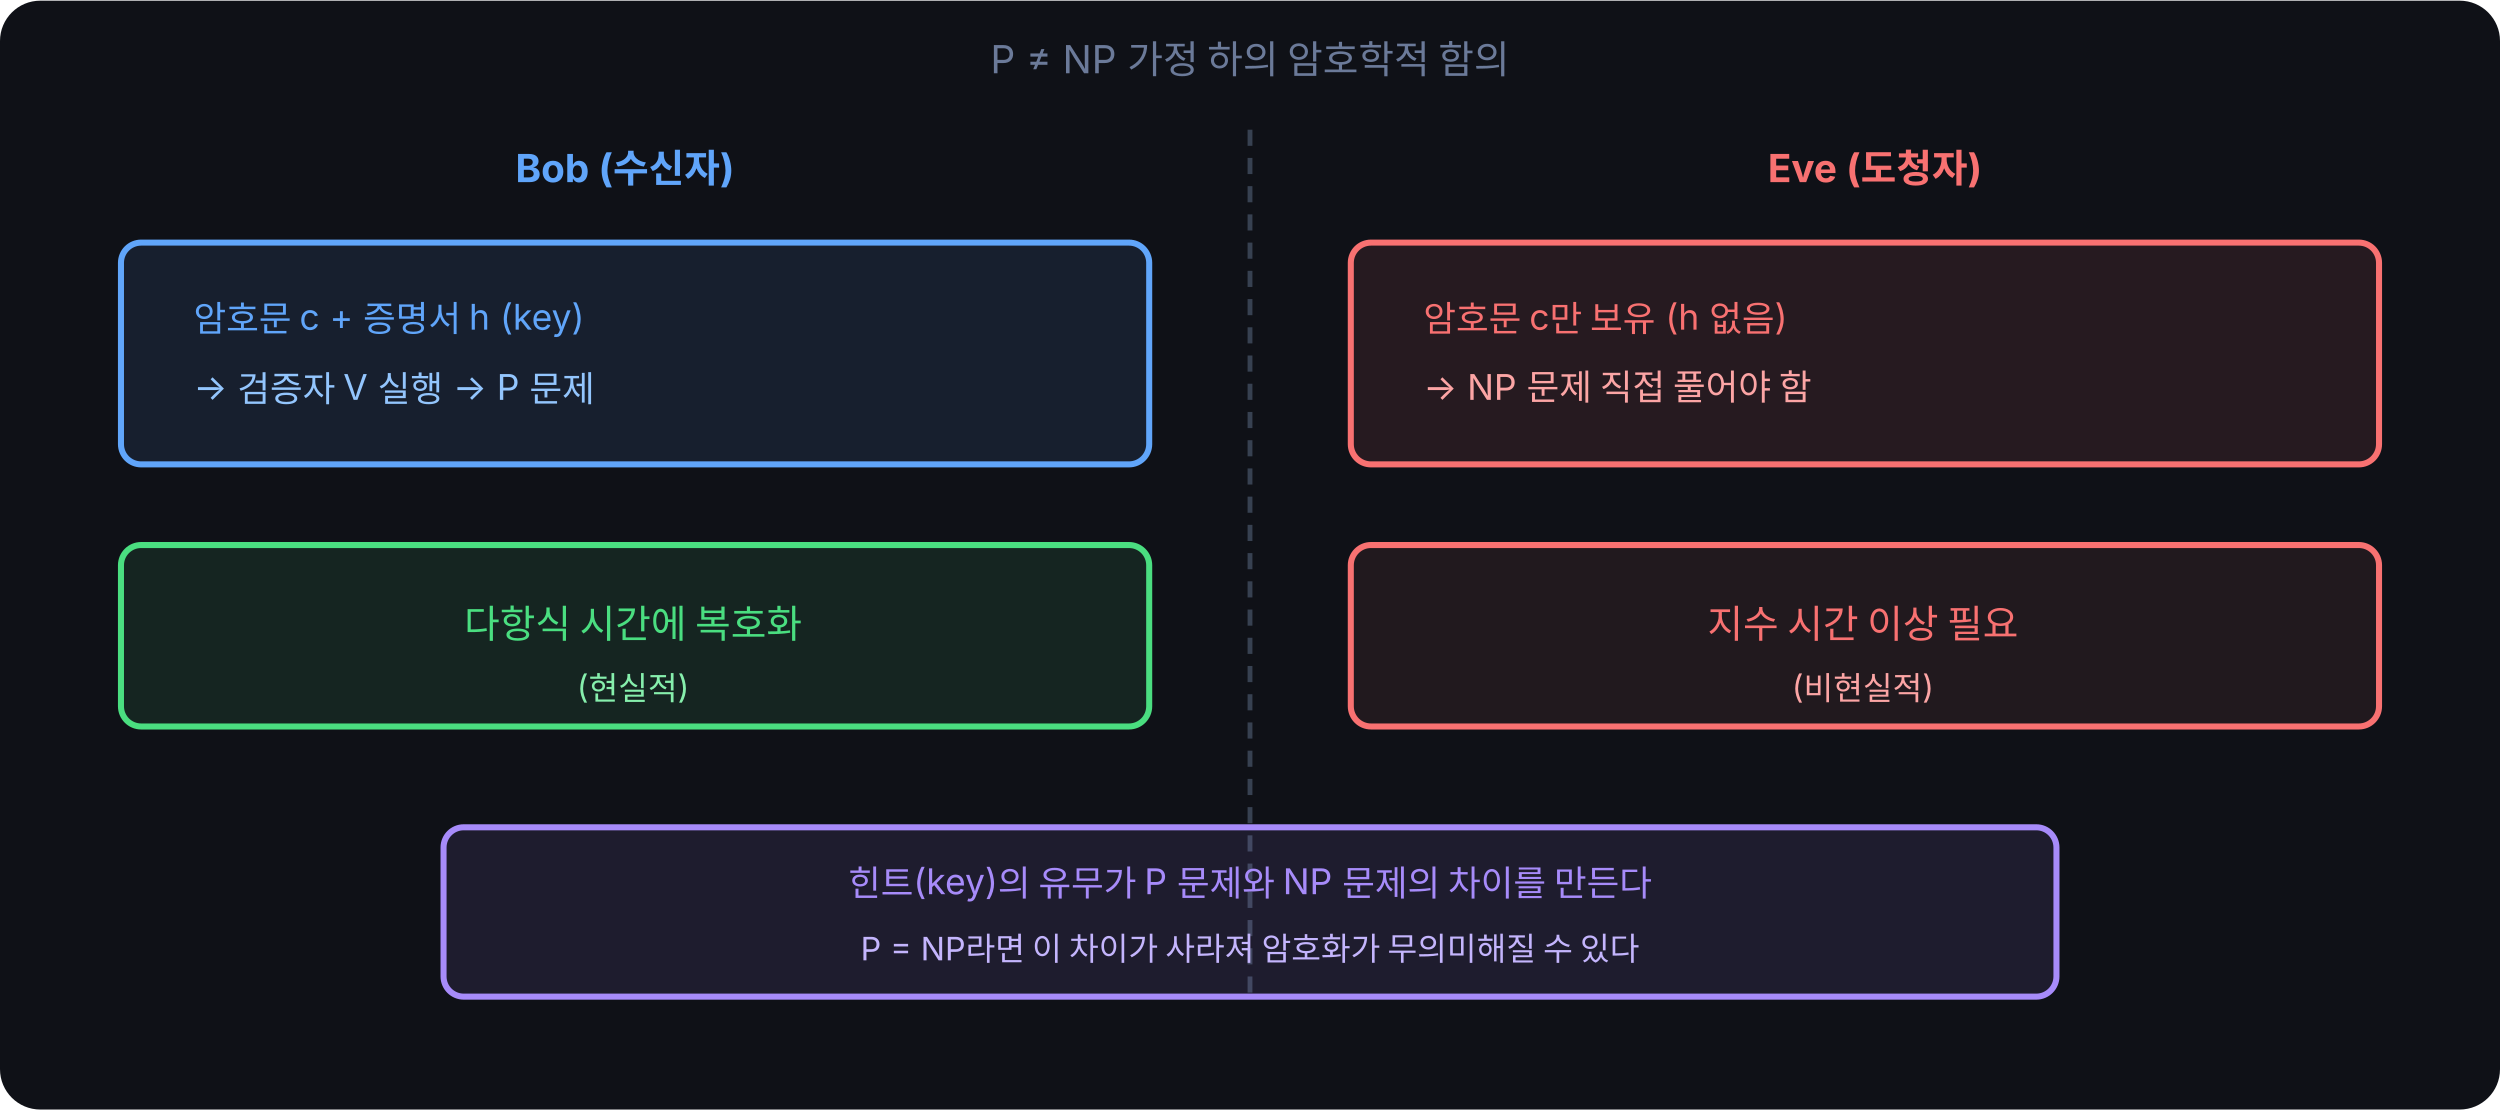
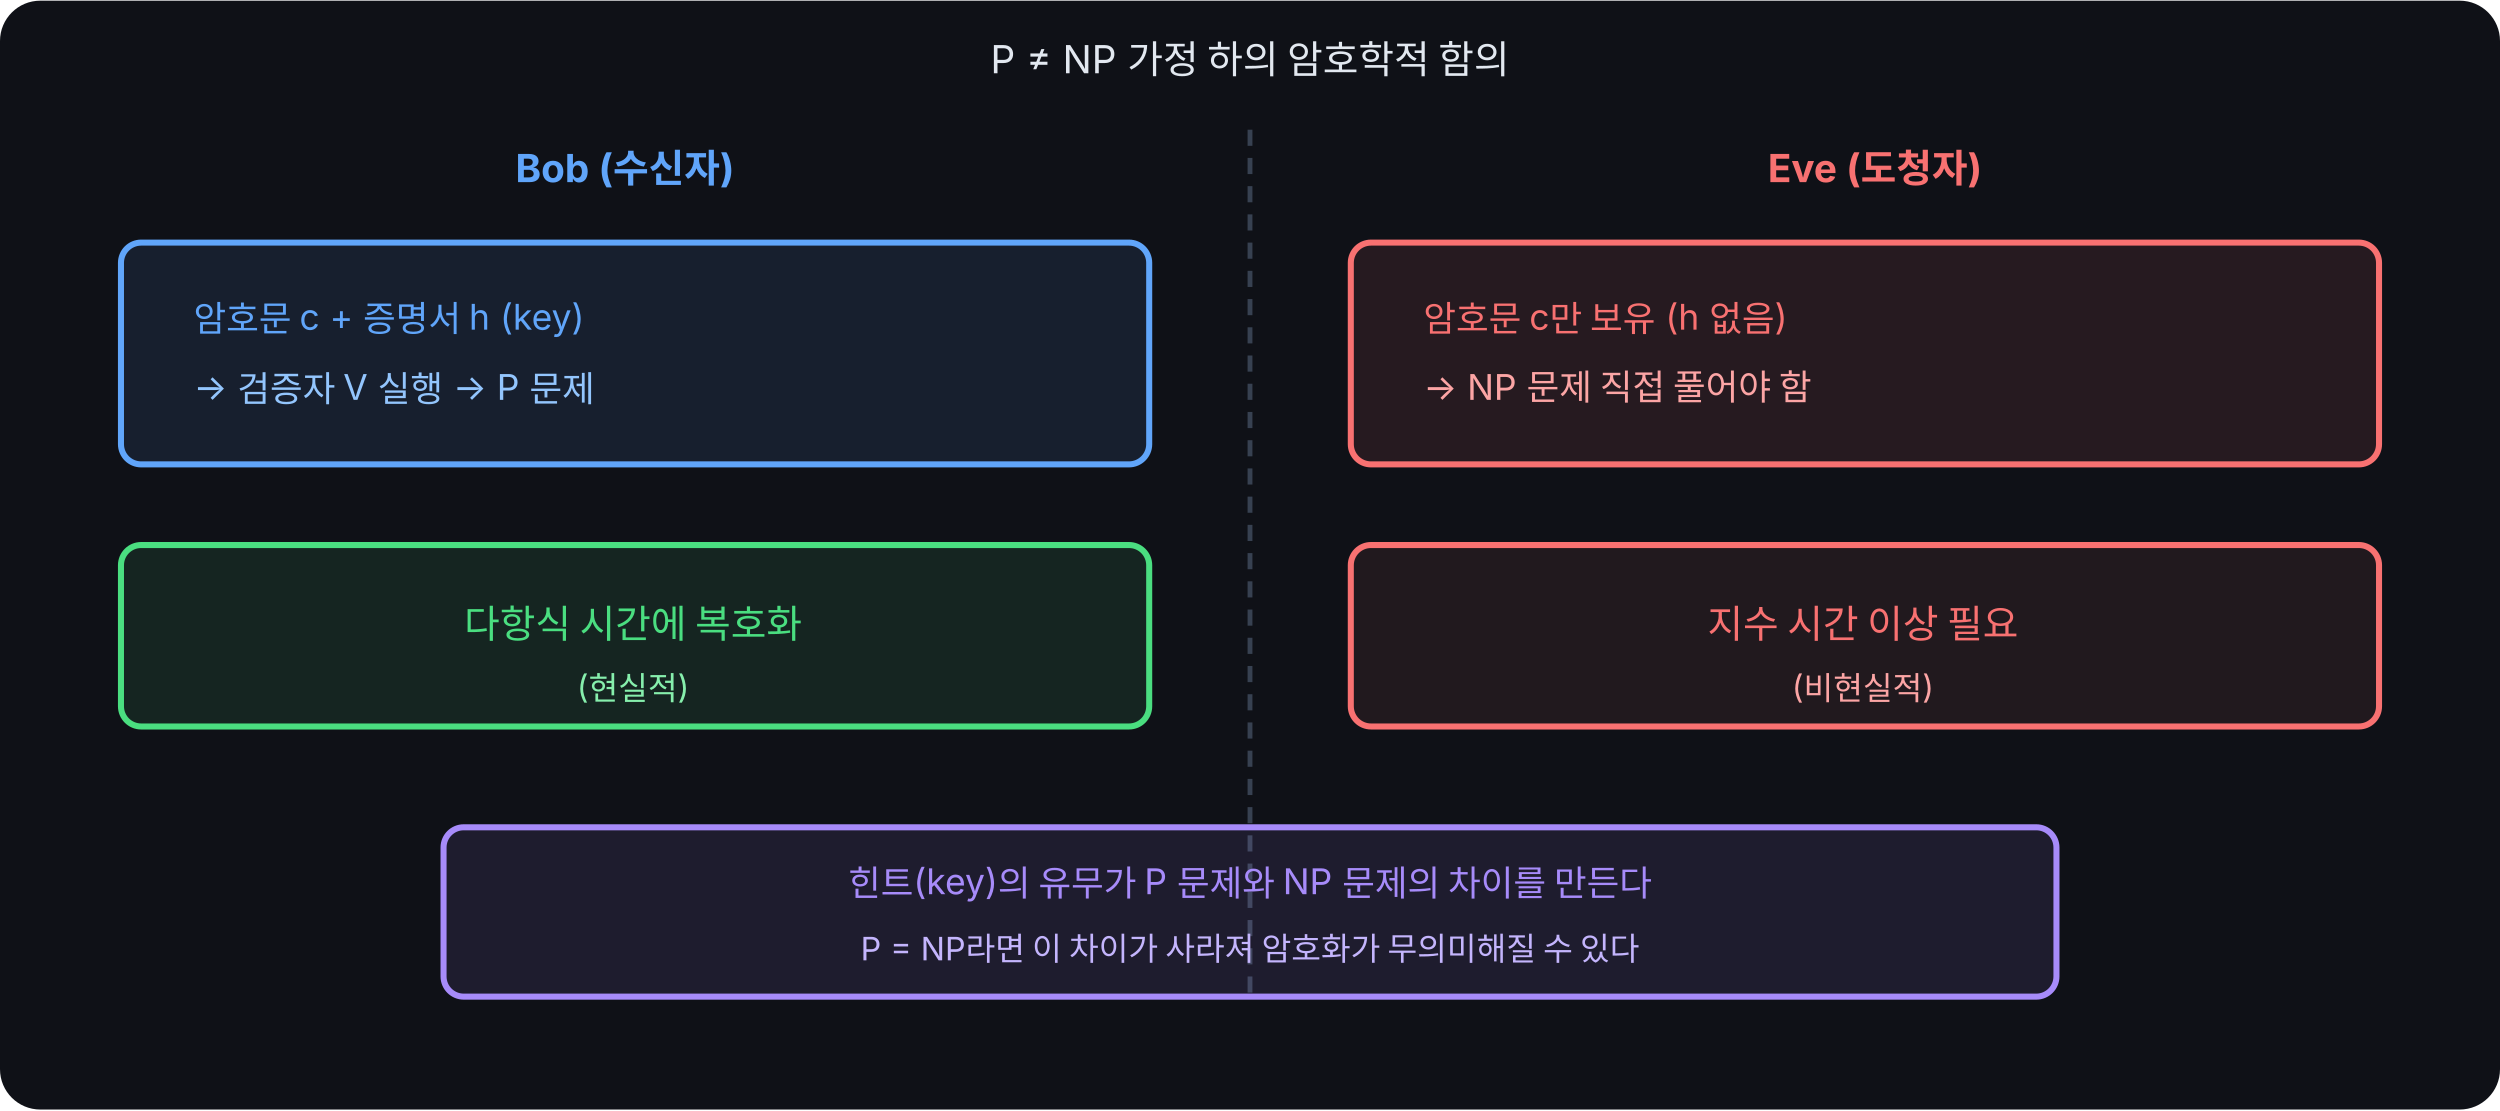
<svg xmlns="http://www.w3.org/2000/svg" viewBox="0 0 620 275" width="930" height="413">
  <rect width="620" height="275" fill="#0f1117" rx="10" />
-   <text x="310" y="18" text-anchor="middle" font-family="system-ui,-apple-system,sans-serif" font-size="9.6" fill="#6b7a99">P ≠ NP 가정 하의 암호학적 함의</text>
+   <text x="310" y="18" text-anchor="middle" font-family="system-ui,-apple-system,sans-serif" font-size="9.6" fill="#e2e8f0">P ≠ NP 가정 하의 암호학적 함의</text>
  <defs>
    <marker id="arr" markerWidth="8" markerHeight="8" refX="7" refY="4" orient="auto">
      <polygon points="0,0 7,4 0,8" fill="#6b7280" />
    </marker>
  </defs>
  <line x1="310" y1="32" x2="310" y2="248" stroke="#374151" stroke-width="1.2" stroke-dasharray="4,3" />
  <text x="155" y="45" text-anchor="middle" font-family="system-ui,-apple-system,sans-serif" font-size="9.6" font-weight="700" fill="#60a5fa">Bob (수신자)</text>
  <text x="465" y="45" text-anchor="middle" font-family="system-ui,-apple-system,sans-serif" font-size="9.6" font-weight="700" fill="#f87171">Eve (도청자)</text>
  <rect x="30" y="60" width="255" height="55" rx="5" fill="rgba(96,165,250,0.1)" stroke="#60a5fa" stroke-width="1.5" />
  <text x="48" y="82" font-family="system-ui,-apple-system,sans-serif" font-size="8.8" fill="#60a5fa">암호문 c + 증명서 h (key)</text>
  <text x="48" y="99" font-family="system-ui,-apple-system,sans-serif" font-size="8.8" fill="#93c5fd">→  검증자 V 실행  →  P 문제</text>
  <rect x="335" y="60" width="255" height="55" rx="5" fill="rgba(248,113,113,0.1)" stroke="#f87171" stroke-width="1.5" />
  <text x="353" y="82" font-family="system-ui,-apple-system,sans-serif" font-size="8.8" fill="#f87171">암호문 c만 보유 (h 없음)</text>
  <text x="353" y="99" font-family="system-ui,-apple-system,sans-serif" font-size="8.8" fill="#fca5a5">→  NP 문제 직접 풀어야 함</text>
  <rect x="30" y="135" width="255" height="45" rx="5" fill="rgba(74,222,128,0.1)" stroke="#4ade80" stroke-width="1.5" />
  <text x="157" y="158" text-anchor="middle" font-family="system-ui,-apple-system,sans-serif" font-size="9.6" fill="#4ade80">다항식 시간에 복호화</text>
  <text x="157" y="173" text-anchor="middle" font-family="system-ui,-apple-system,sans-serif" font-size="8" fill="#86efac">(현실적)</text>
  <rect x="335" y="135" width="255" height="45" rx="5" fill="rgba(248,113,113,0.08)" stroke="#f87171" stroke-width="1.5" />
  <text x="462" y="158" text-anchor="middle" font-family="system-ui,-apple-system,sans-serif" font-size="9.6" fill="#f87171">지수 시간 이상 필요</text>
  <text x="462" y="173" text-anchor="middle" font-family="system-ui,-apple-system,sans-serif" font-size="8" fill="#fca5a5">(비현실적)</text>
  <rect x="110" y="205" width="400" height="42" rx="5" fill="rgba(167,139,250,0.1)" stroke="#a78bfa" stroke-width="1.5" />
  <text x="310" y="222" text-anchor="middle" font-family="system-ui,-apple-system,sans-serif" font-size="8.8" fill="#a78bfa">힌트(key)의 유무가 P 문제와 NP 문제의 차이를 만든다</text>
  <text x="310" y="238" text-anchor="middle" font-family="system-ui,-apple-system,sans-serif" font-size="8" fill="#c4b5fd">P = NP라면 이 차이가 사라져 암호화가 무의미해질 수 있다</text>
</svg>
